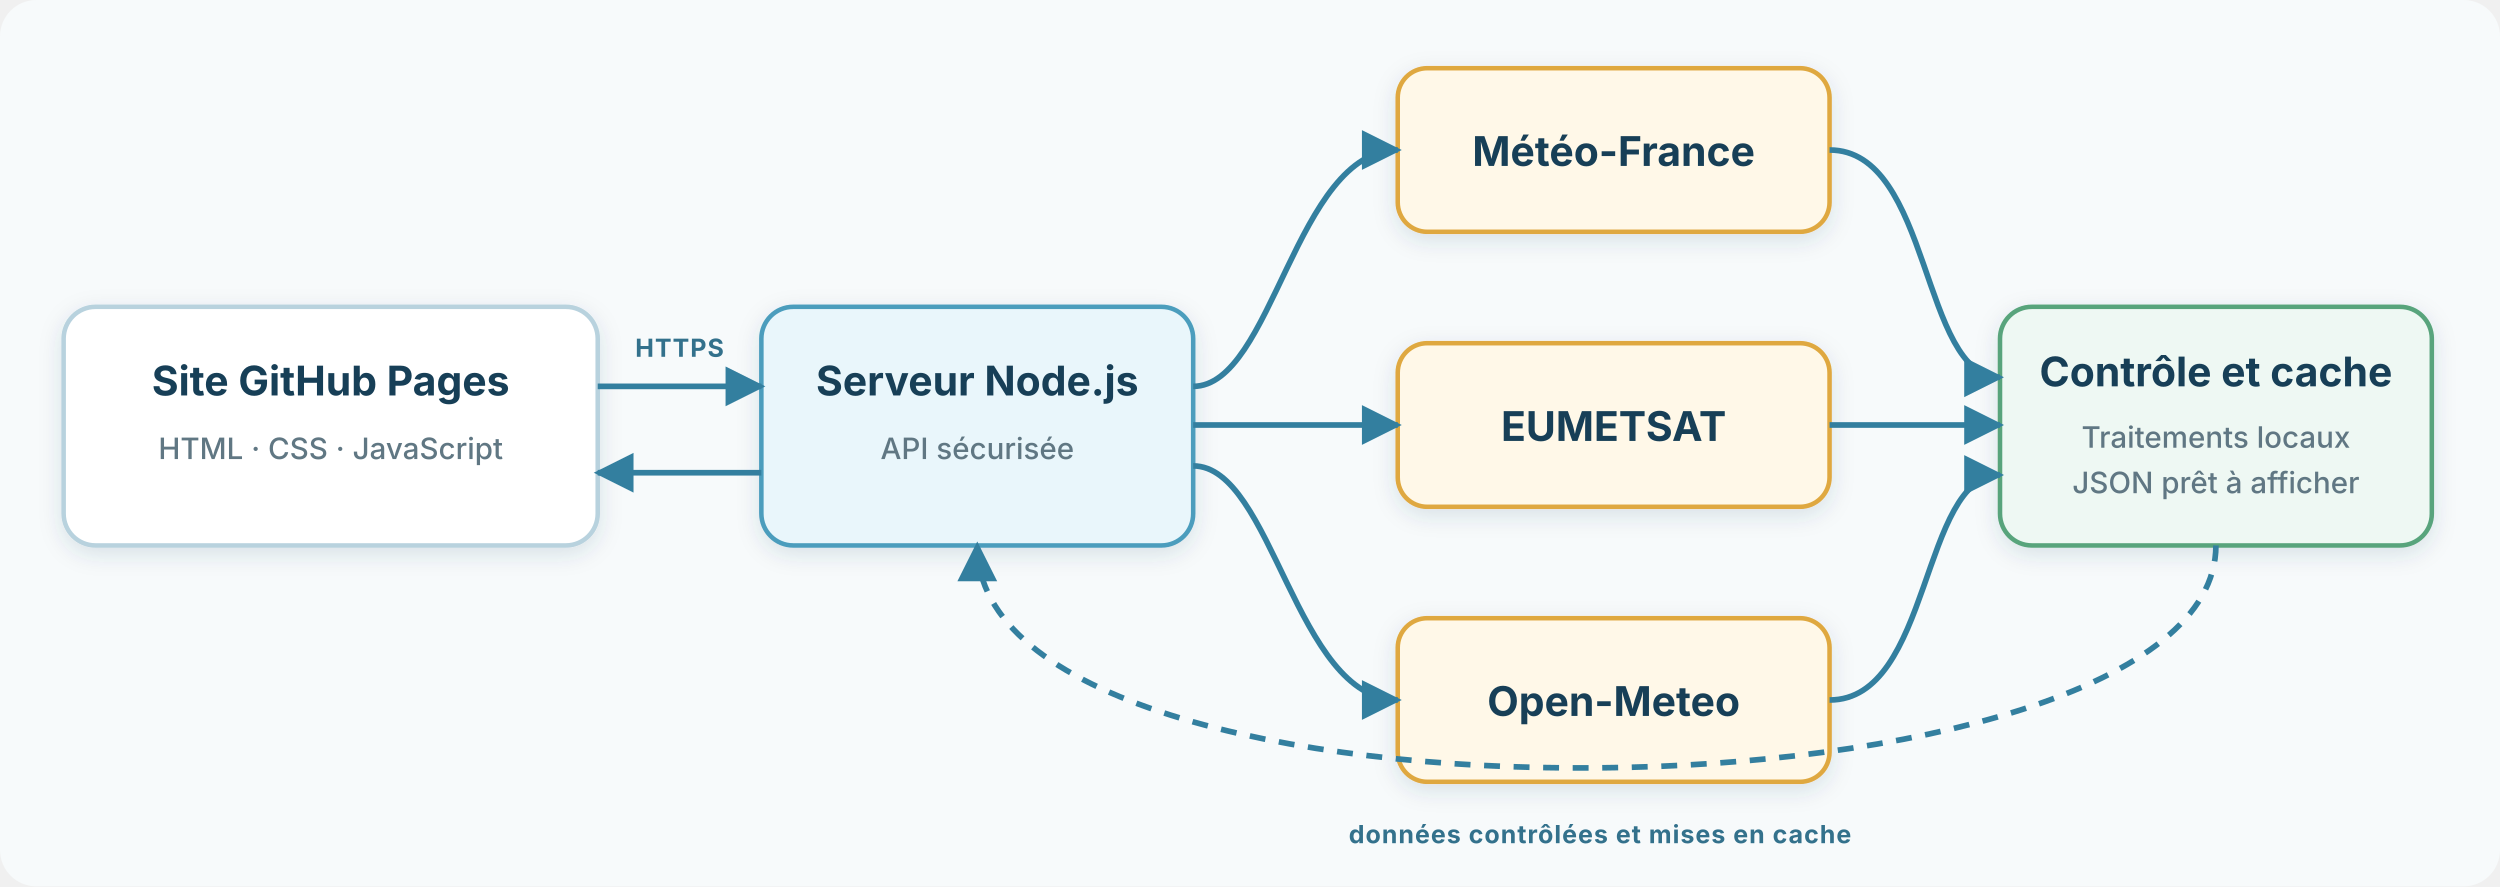
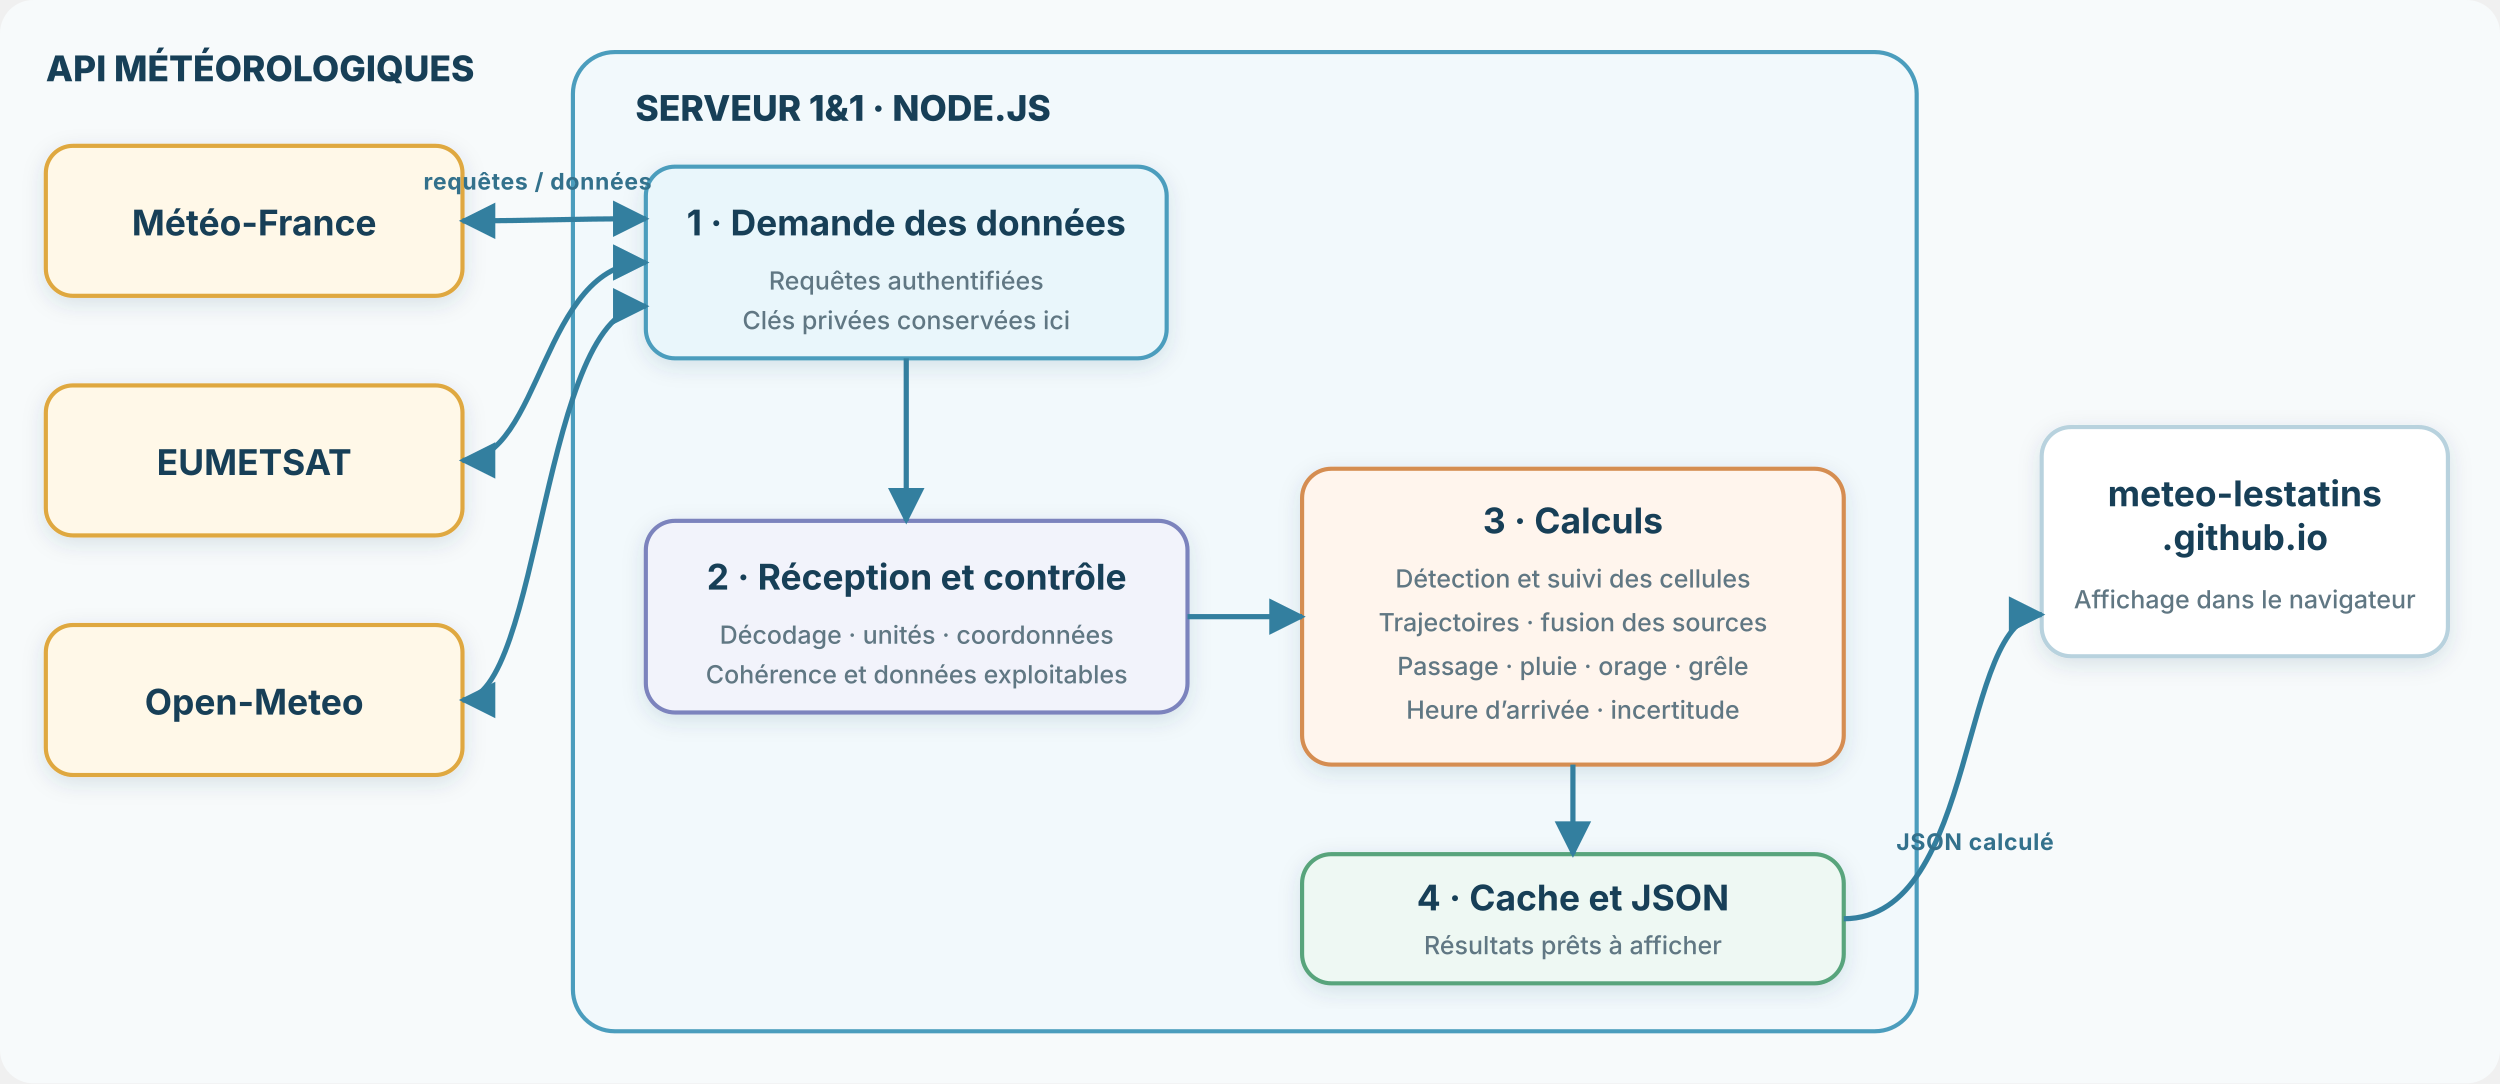
- <svg xmlns="http://www.w3.org/2000/svg" viewBox="0 0 1100 390" role="img" aria-labelledby="title description">
+ <svg xmlns="http://www.w3.org/2000/svg" viewBox="0 0 1200 520" role="img" aria-labelledby="title description">
  <defs>
    <marker id="arrow" viewBox="0 0 10 10" refX="9" refY="5" markerWidth="7" markerHeight="7" orient="auto-start-reverse">
      <path d="M0 0 10 5 0 10Z" fill="#337f9f" />
    </marker>
    <filter id="shadow" x="-15%" y="-20%" width="130%" height="140%">
      <feDropShadow dx="0" dy="3" stdDeviation="5" flood-color="#244e61" flood-opacity=".13" />
    </filter>
    <style>
      .box{fill:#fff;stroke:#b8d2de;stroke-width:2;filter:url(#shadow)}
-       .server{fill:#e9f6fb;stroke:#4b9dbd}.api{fill:#fff8e8;stroke:#dfa83f}.cache{fill:#eef8f3;stroke:#58a47c}
-       .title{fill:#173f57;font:700 18px Inter,system-ui,sans-serif}.detail{fill:#607783;font:500 13px Inter,system-ui,sans-serif}
-       .arrow{fill:none;stroke:#337f9f;stroke-width:2.5;marker-end:url(#arrow)}
-       .return{stroke-dasharray:7 6}.label{fill:#33718c;font:700 11px Inter,system-ui,sans-serif;letter-spacing:.04em}
+       .host{fill:#f2f9fc;stroke:#4b9dbd;stroke-width:2}.api{fill:#fff8e8;stroke:#dfa83f}.request{fill:#e9f6fb;stroke:#4b9dbd}.receive{fill:#f2f3fb;stroke:#7b83bd}.compute{fill:#fff5ed;stroke:#d58d51}.cache{fill:#eef8f3;stroke:#58a47c}
+       .host-title{fill:#173f57;font:800 17px Inter,system-ui,sans-serif}.title{fill:#173f57;font:700 17px Inter,system-ui,sans-serif}.detail{fill:#607783;font:500 12px Inter,system-ui,sans-serif}
+       .arrow{fill:none;stroke:#337f9f;stroke-width:2.5;marker-end:url(#arrow)}.both{marker-start:url(#arrow)}
+       .label{fill:#33718c;font:700 11px Inter,system-ui,sans-serif;letter-spacing:.03em}
    </style>
  </defs>
-   <rect width="1100" height="390" rx="16" fill="#f7fafb" />
-   <g transform="translate(28 135)">
-     <rect class="box" width="235" height="105" rx="14" />
-     <text class="title" x="117.5" y="39" text-anchor="middle">Site GitHub Pages</text>
-     <text class="detail" x="117.5" y="67" text-anchor="middle">HTML · CSS · JavaScript</text>
+   <rect width="1200" height="520" rx="16" fill="#f7fafb" />
+   <text class="host-title" x="22" y="39">API MÉTÉOROLOGIQUES</text>
+   <g transform="translate(22 70)">
+     <rect class="box api" width="200" height="72" rx="13" />
+     <text class="title" x="100" y="43" text-anchor="middle">Météo-France</text>
  </g>
-   <g transform="translate(335 135)">
-     <rect class="box server" width="190" height="105" rx="14" />
-     <text class="title" x="95" y="39" text-anchor="middle">Serveur Node.js</text>
-     <text class="detail" x="95" y="67" text-anchor="middle">API sécurisée</text>
+   <g transform="translate(22 185)">
+     <rect class="box api" width="200" height="72" rx="13" />
+     <text class="title" x="100" y="43" text-anchor="middle">EUMETSAT</text>
  </g>
-   <g transform="translate(615 30)">
-     <rect class="box api" width="190" height="72" rx="13" />
-     <text class="title" x="95" y="43" text-anchor="middle">Météo-France</text>
+   <g transform="translate(22 300)">
+     <rect class="box api" width="200" height="72" rx="13" />
+     <text class="title" x="100" y="43" text-anchor="middle">Open-Meteo</text>
  </g>
-   <g transform="translate(615 151)">
-     <rect class="box api" width="190" height="72" rx="13" />
-     <text class="title" x="95" y="43" text-anchor="middle">EUMETSAT</text>
+   <g aria-label="Traitements exécutés sur le serveur personnel 1&amp;1">
+     <rect class="host" x="275" y="25" width="645" height="470" rx="20" />
+     <text class="host-title" x="305" y="58">SERVEUR 1&amp;1 · NODE.JS</text>
+     <g transform="translate(310 80)">
+       <rect class="box request" width="250" height="92" rx="14" />
+       <text class="title" x="125" y="33" text-anchor="middle">1 · Demande des données</text>
+       <text class="detail" x="125" y="59" text-anchor="middle">Requêtes authentifiées</text>
+       <text class="detail" x="125" y="78" text-anchor="middle">Clés privées conservées ici</text>
+     </g>
+     <g transform="translate(310 250)">
+       <rect class="box receive" width="260" height="92" rx="14" />
+       <text class="title" x="130" y="33" text-anchor="middle">2 · Réception et contrôle</text>
+       <text class="detail" x="130" y="59" text-anchor="middle">Décodage · unités · coordonnées</text>
+       <text class="detail" x="130" y="78" text-anchor="middle">Cohérence et données exploitables</text>
+     </g>
+     <g transform="translate(625 225)">
+       <rect class="box compute" width="260" height="142" rx="14" />
+       <text class="title" x="130" y="31" text-anchor="middle">3 · Calculs</text>
+       <text class="detail" x="130" y="57" text-anchor="middle">Détection et suivi des cellules</text>
+       <text class="detail" x="130" y="78" text-anchor="middle">Trajectoires · fusion des sources</text>
+       <text class="detail" x="130" y="99" text-anchor="middle">Passage · pluie · orage · grêle</text>
+       <text class="detail" x="130" y="120" text-anchor="middle">Heure d’arrivée · incertitude</text>
+     </g>
+     <g transform="translate(625 410)">
+       <rect class="box cache" width="260" height="62" rx="14" />
+       <text class="title" x="130" y="27" text-anchor="middle">4 · Cache et JSON</text>
+       <text class="detail" x="130" y="48" text-anchor="middle">Résultats prêts à afficher</text>
+     </g>
+     <path class="arrow" d="M570 296H625" />
+     <path class="arrow" d="M755 367V410" />
+     <path class="arrow" d="M435 172V250" />
  </g>
-   <g transform="translate(615 272)">
-     <rect class="box api" width="190" height="72" rx="13" />
-     <text class="title" x="95" y="43" text-anchor="middle">Open-Meteo</text>
+   <g transform="translate(980 205)">
+     <rect class="box" width="195" height="110" rx="14" />
+     <text class="title" x="97.5" y="38" text-anchor="middle">meteo-lestatins</text>
+     <text class="title" x="97.5" y="59" text-anchor="middle">.github.io</text>
+     <text class="detail" x="97.5" y="87" text-anchor="middle">Affichage dans le navigateur</text>
  </g>
-   <g transform="translate(880 135)">
-     <rect class="box cache" width="190" height="105" rx="14" />
-     <text class="title" x="95" y="35" text-anchor="middle">Contrôle et cache</text>
-     <text class="detail" x="95" y="62" text-anchor="middle">Traitements locaux</text>
-     <text class="detail" x="95" y="82" text-anchor="middle">JSON prêt à afficher</text>
-   </g>
-   <path class="arrow" d="M263 170H335" />
-   <path class="arrow" d="M335 208H263" />
-   <text class="label" x="299" y="157" text-anchor="middle">HTTPS</text>
-   <path class="arrow" d="M525 170C560 170 570 66 615 66" />
-   <path class="arrow" d="M525 187H615" />
-   <path class="arrow" d="M525 205C560 205 570 308 615 308" />
-   <path class="arrow" d="M805 66C850 66 845 166 880 166" />
-   <path class="arrow" d="M805 187H880" />
-   <path class="arrow" d="M805 308C850 308 845 209 880 209" />
-   <path class="arrow return" d="M975 240C975 366 430 375 430 240" />
-   <text class="label" x="704" y="371" text-anchor="middle">données contrôlées et mises en cache</text>
+   <path class="arrow both" d="M310 105C270 105 260 106 222 106" />
+   <path class="arrow both" d="M310 126C260 126 260 221 222 221" />
+   <path class="arrow both" d="M310 147C260 147 260 336 222 336" />
+   <text class="label" x="258" y="91" text-anchor="middle">requêtes / données</text>
+   <path class="arrow" d="M885 441C950 441 940 295 980 295" />
+   <text class="label" x="948" y="408" text-anchor="middle">JSON calculé</text>
</svg>
